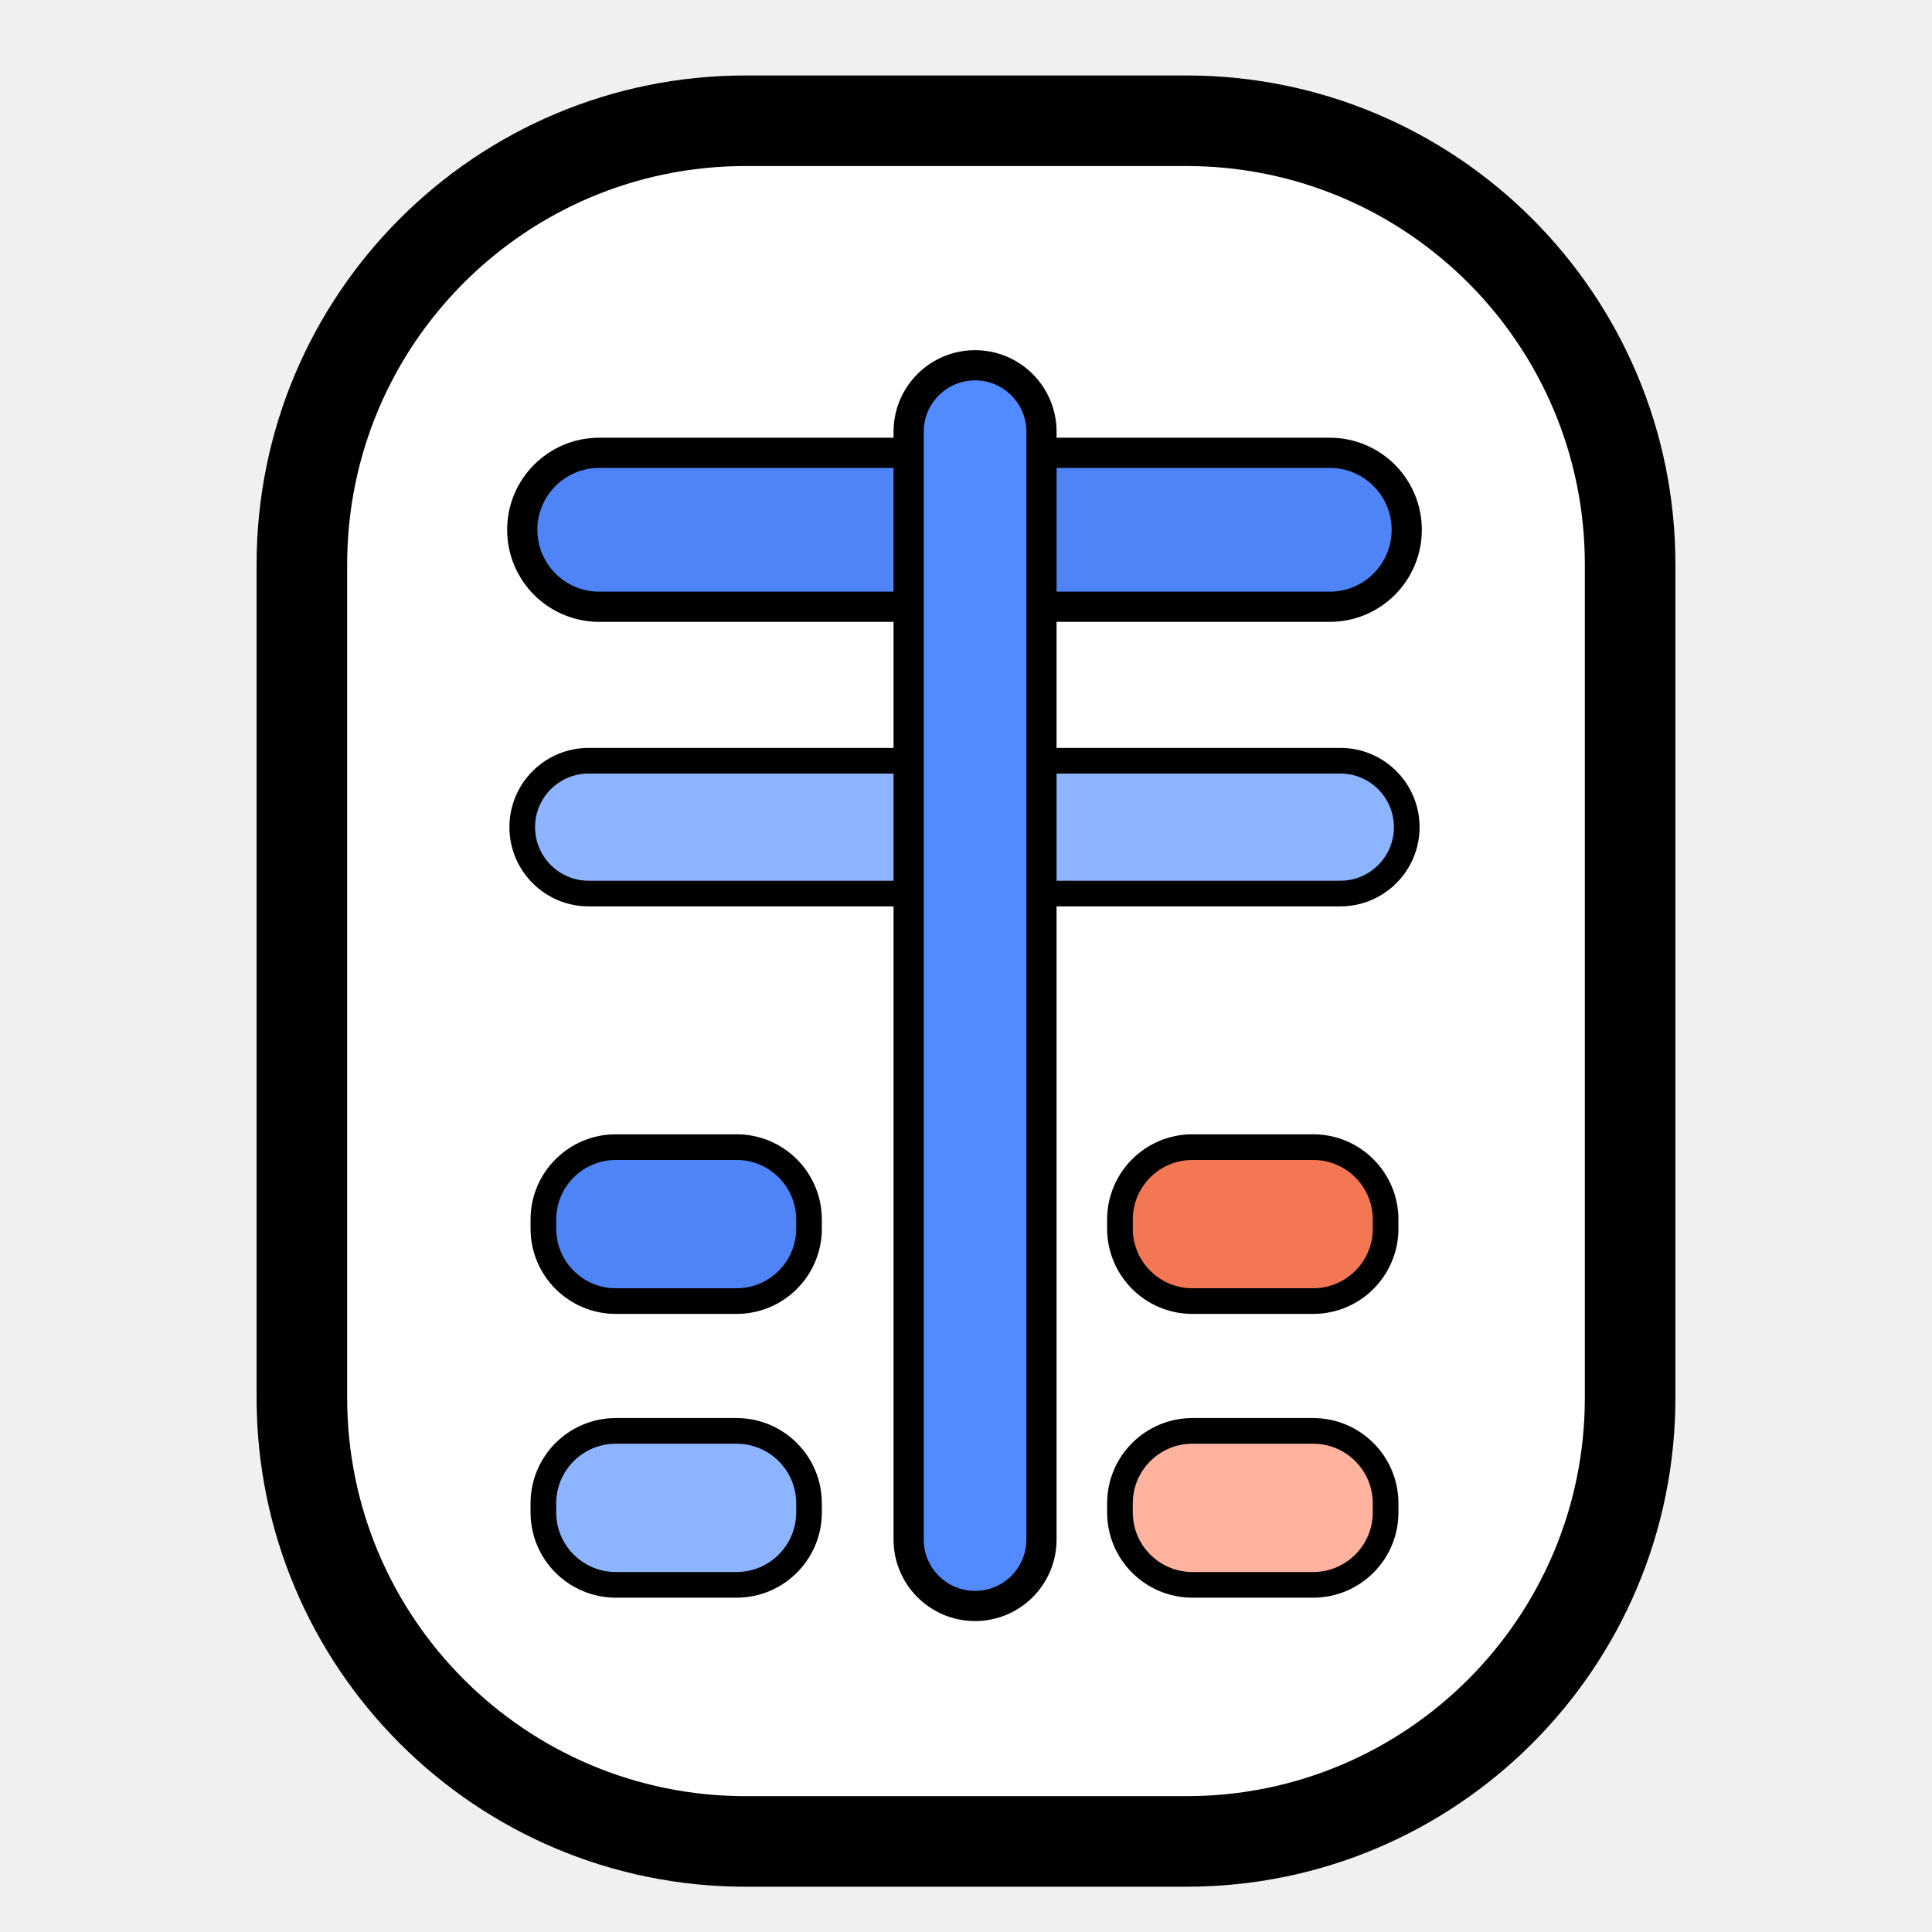
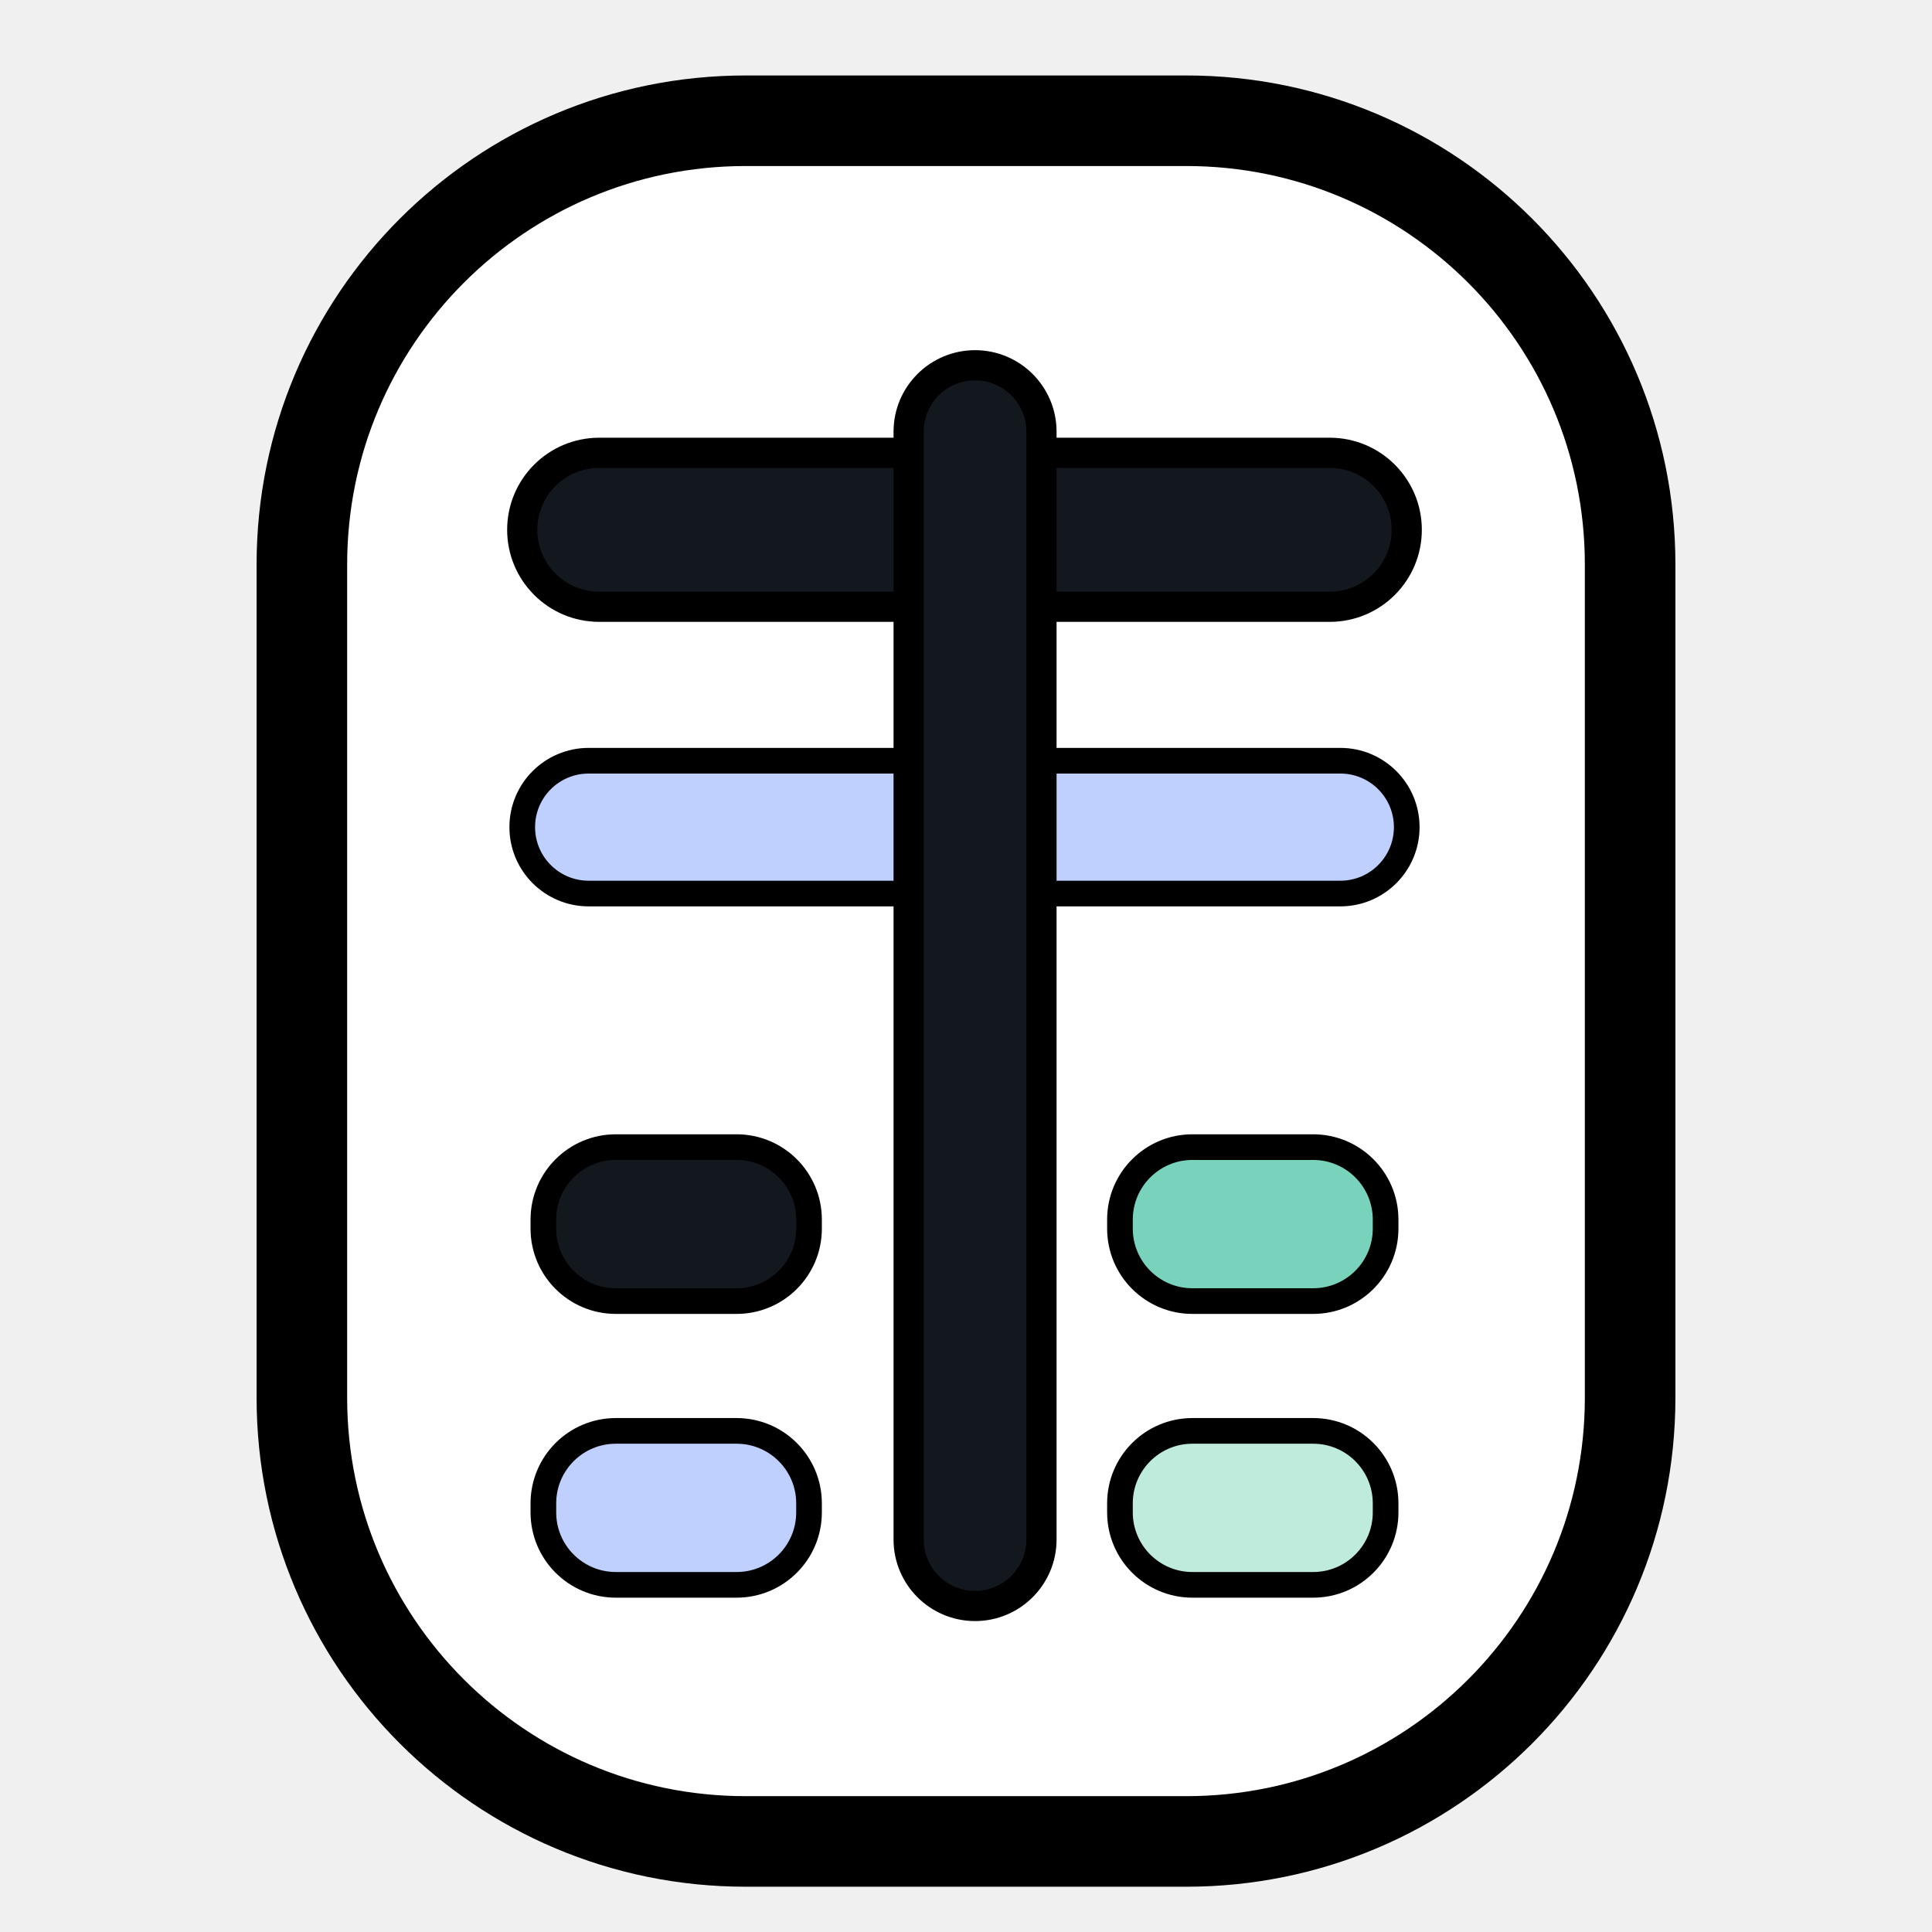
<svg xmlns="http://www.w3.org/2000/svg" viewBox="0 0 64 64">
  <g shape-rendering="geometricPrecision">
    <rect x="10" y="4" width="44" height="57" rx="14.7" fill="#FFFFFF" stroke="#000000" stroke-width="3" />
    <path d="M17 10.6H46.3" stroke="#FFFFFF" stroke-width="1.5" stroke-linecap="round" />
-     <rect x="17.3" y="15" width="29.3" height="5.1" rx="2.55" fill="#4E84F5" stroke="#000000" stroke-width="1" />
-     <rect x="17.3" y="25.2" width="29.3" height="4.4" rx="2.2" fill="#8DB5FF" stroke="#000000" stroke-width="0.85" />
-     <rect x="30.1" y="12.1" width="4.4" height="41.1" rx="2.2" fill="#528BFF" stroke="#000000" stroke-width="1" />
-     <rect x="18" y="38" width="8.8" height="5.1" rx="2.4" fill="#4E84F5" stroke="#000000" stroke-width="0.85" />
-     <rect x="37.1" y="38" width="8.8" height="5.1" rx="2.4" fill="#F47754" stroke="#000000" stroke-width="0.85" />
-     <rect x="18" y="47.4" width="8.8" height="5.1" rx="2.4" fill="#8DB5FF" stroke="#000000" stroke-width="0.85" />
-     <rect x="37.1" y="47.4" width="8.8" height="5.1" rx="2.4" fill="#FFB39E" stroke="#000000" stroke-width="0.85" />
+     <rect x="17.3" y="15" width="29.3" height="5.1" rx="2.55" fill="#13181F" stroke="#000000" stroke-width="1" />
+     <rect x="17.3" y="25.2" width="29.3" height="4.4" rx="2.2" fill="#BFD0FF" stroke="#000000" stroke-width="0.85" />
+     <rect x="30.1" y="12.1" width="4.4" height="41.1" rx="2.2" fill="#13181F" stroke="#000000" stroke-width="1" />
+     <rect x="18" y="38" width="8.8" height="5.1" rx="2.4" fill="#13181F" stroke="#000000" stroke-width="0.85" />
+     <rect x="37.1" y="38" width="8.8" height="5.1" rx="2.4" fill="#79D2BC" stroke="#000000" stroke-width="0.85" />
+     <rect x="18" y="47.4" width="8.8" height="5.1" rx="2.4" fill="#BFD0FF" stroke="#000000" stroke-width="0.85" />
+     <rect x="37.1" y="47.4" width="8.8" height="5.1" rx="2.4" fill="#BFEBDD" stroke="#000000" stroke-width="0.85" />
  </g>
</svg>
